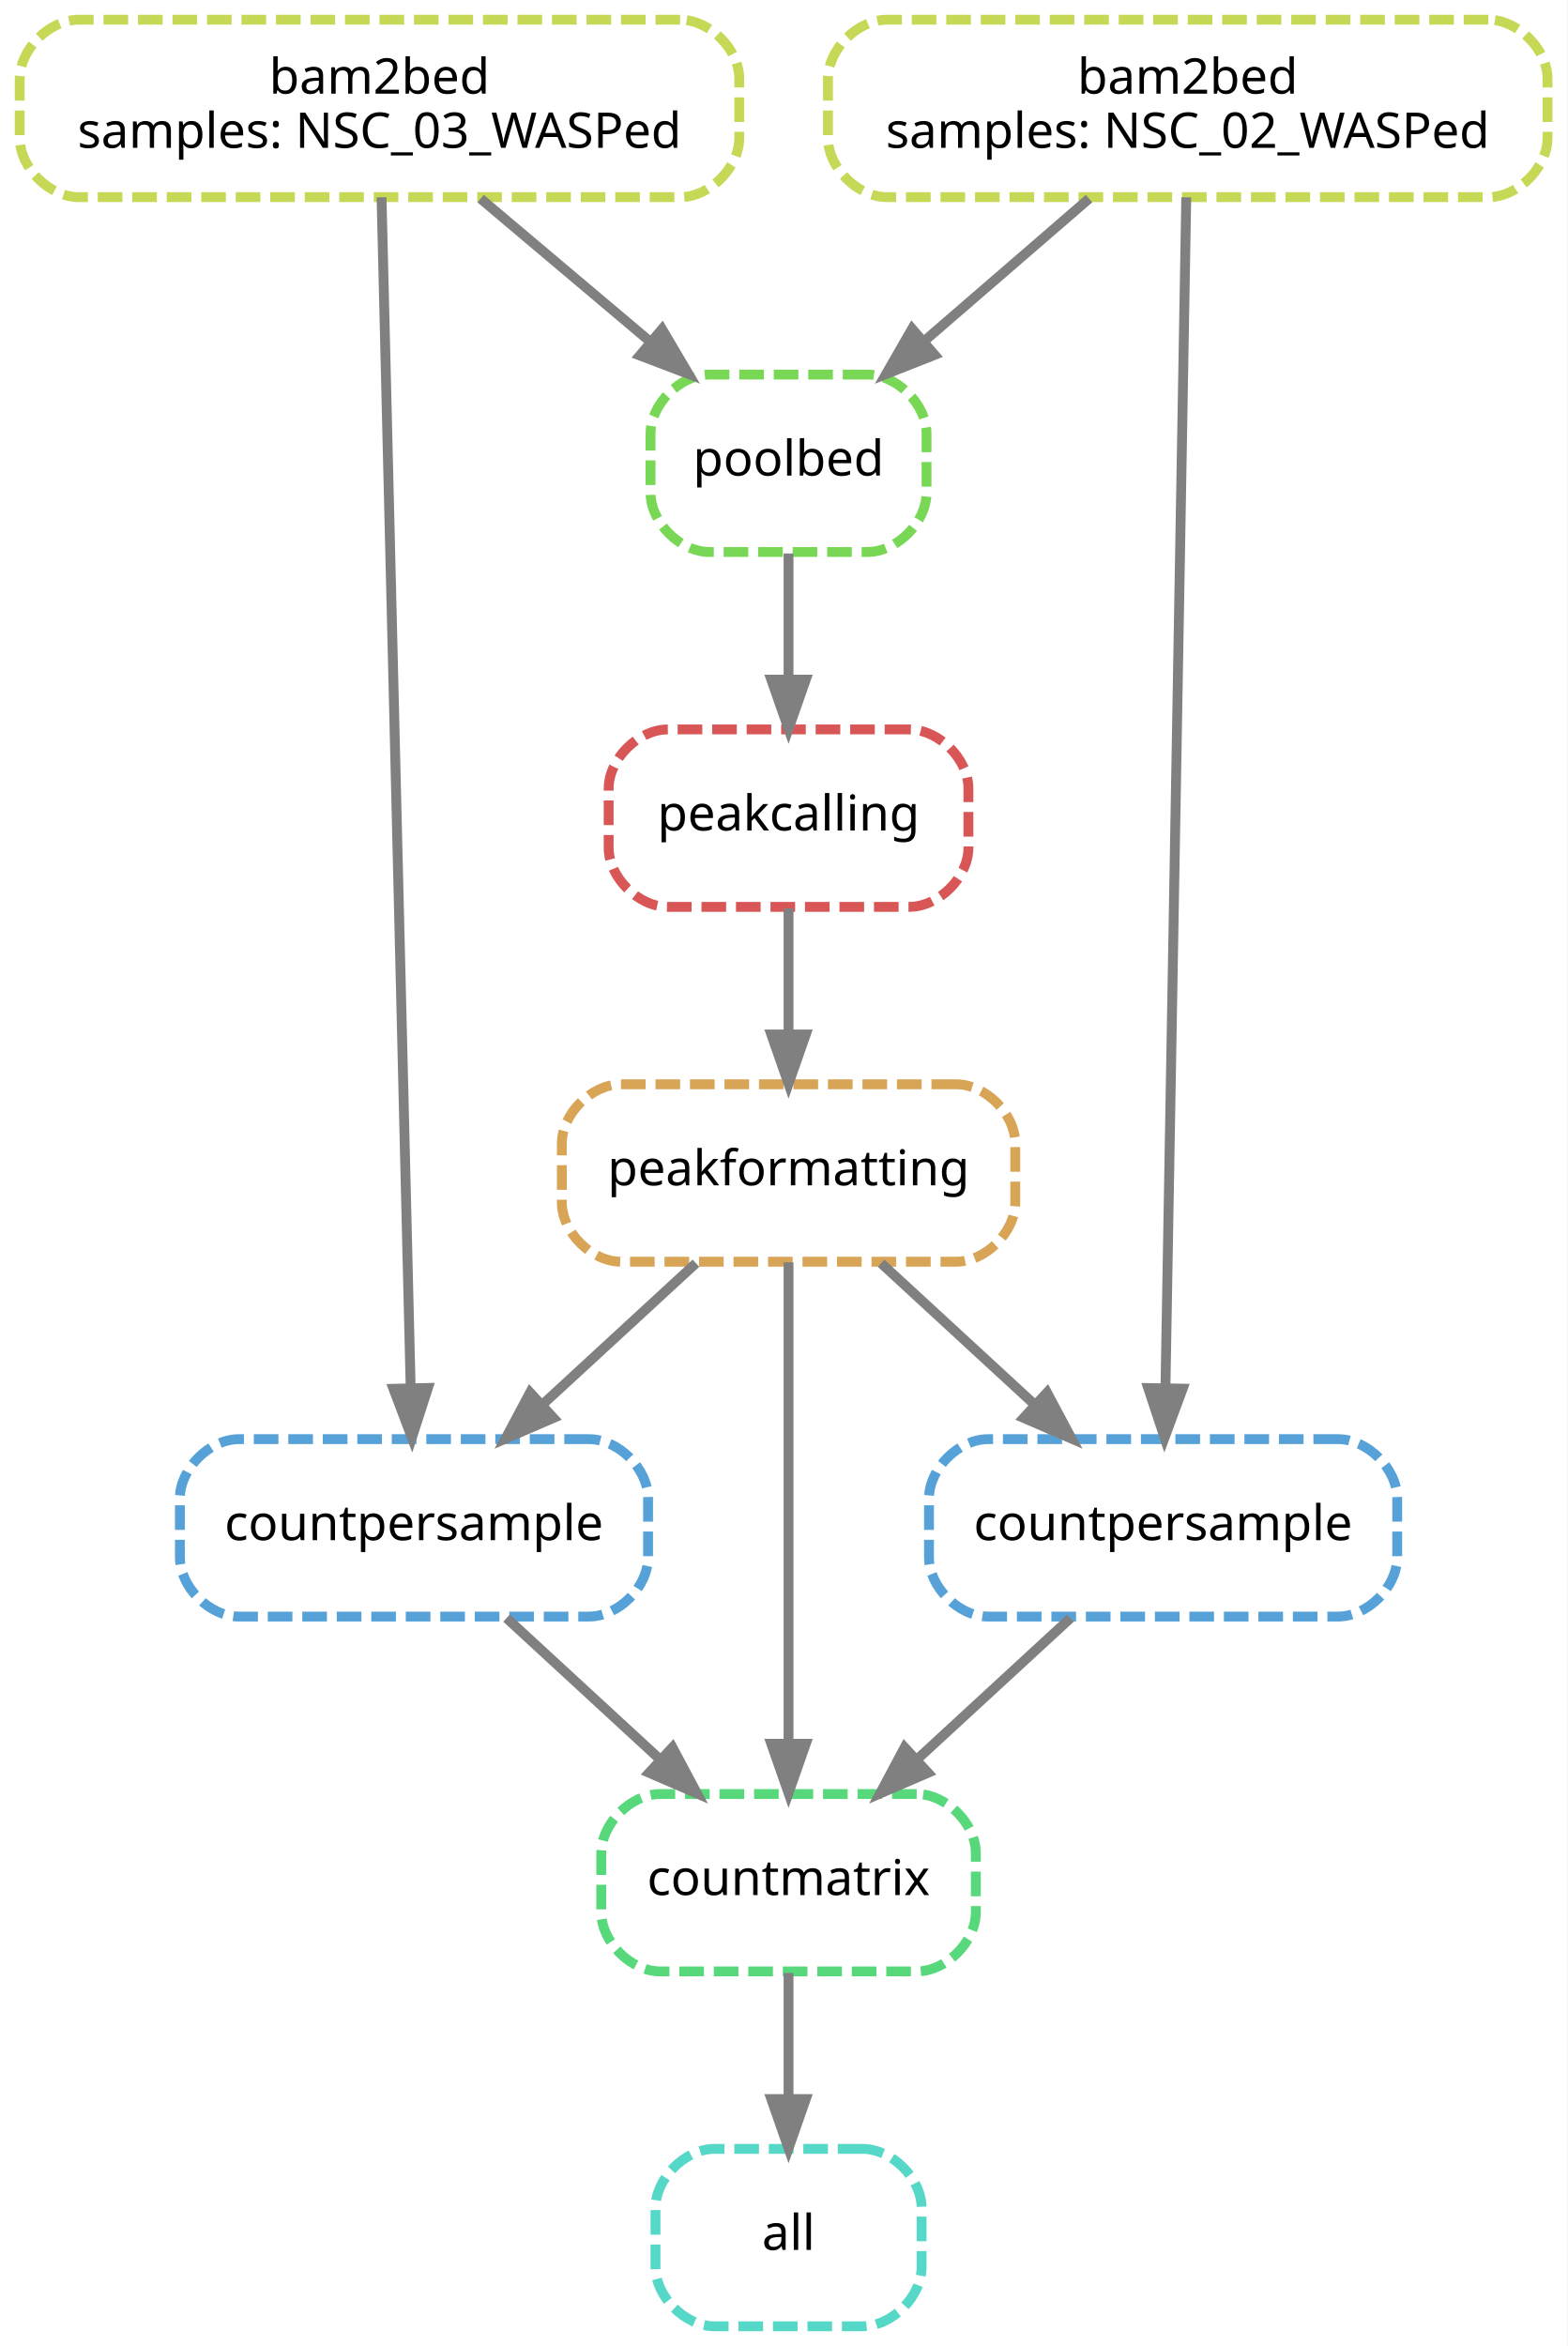
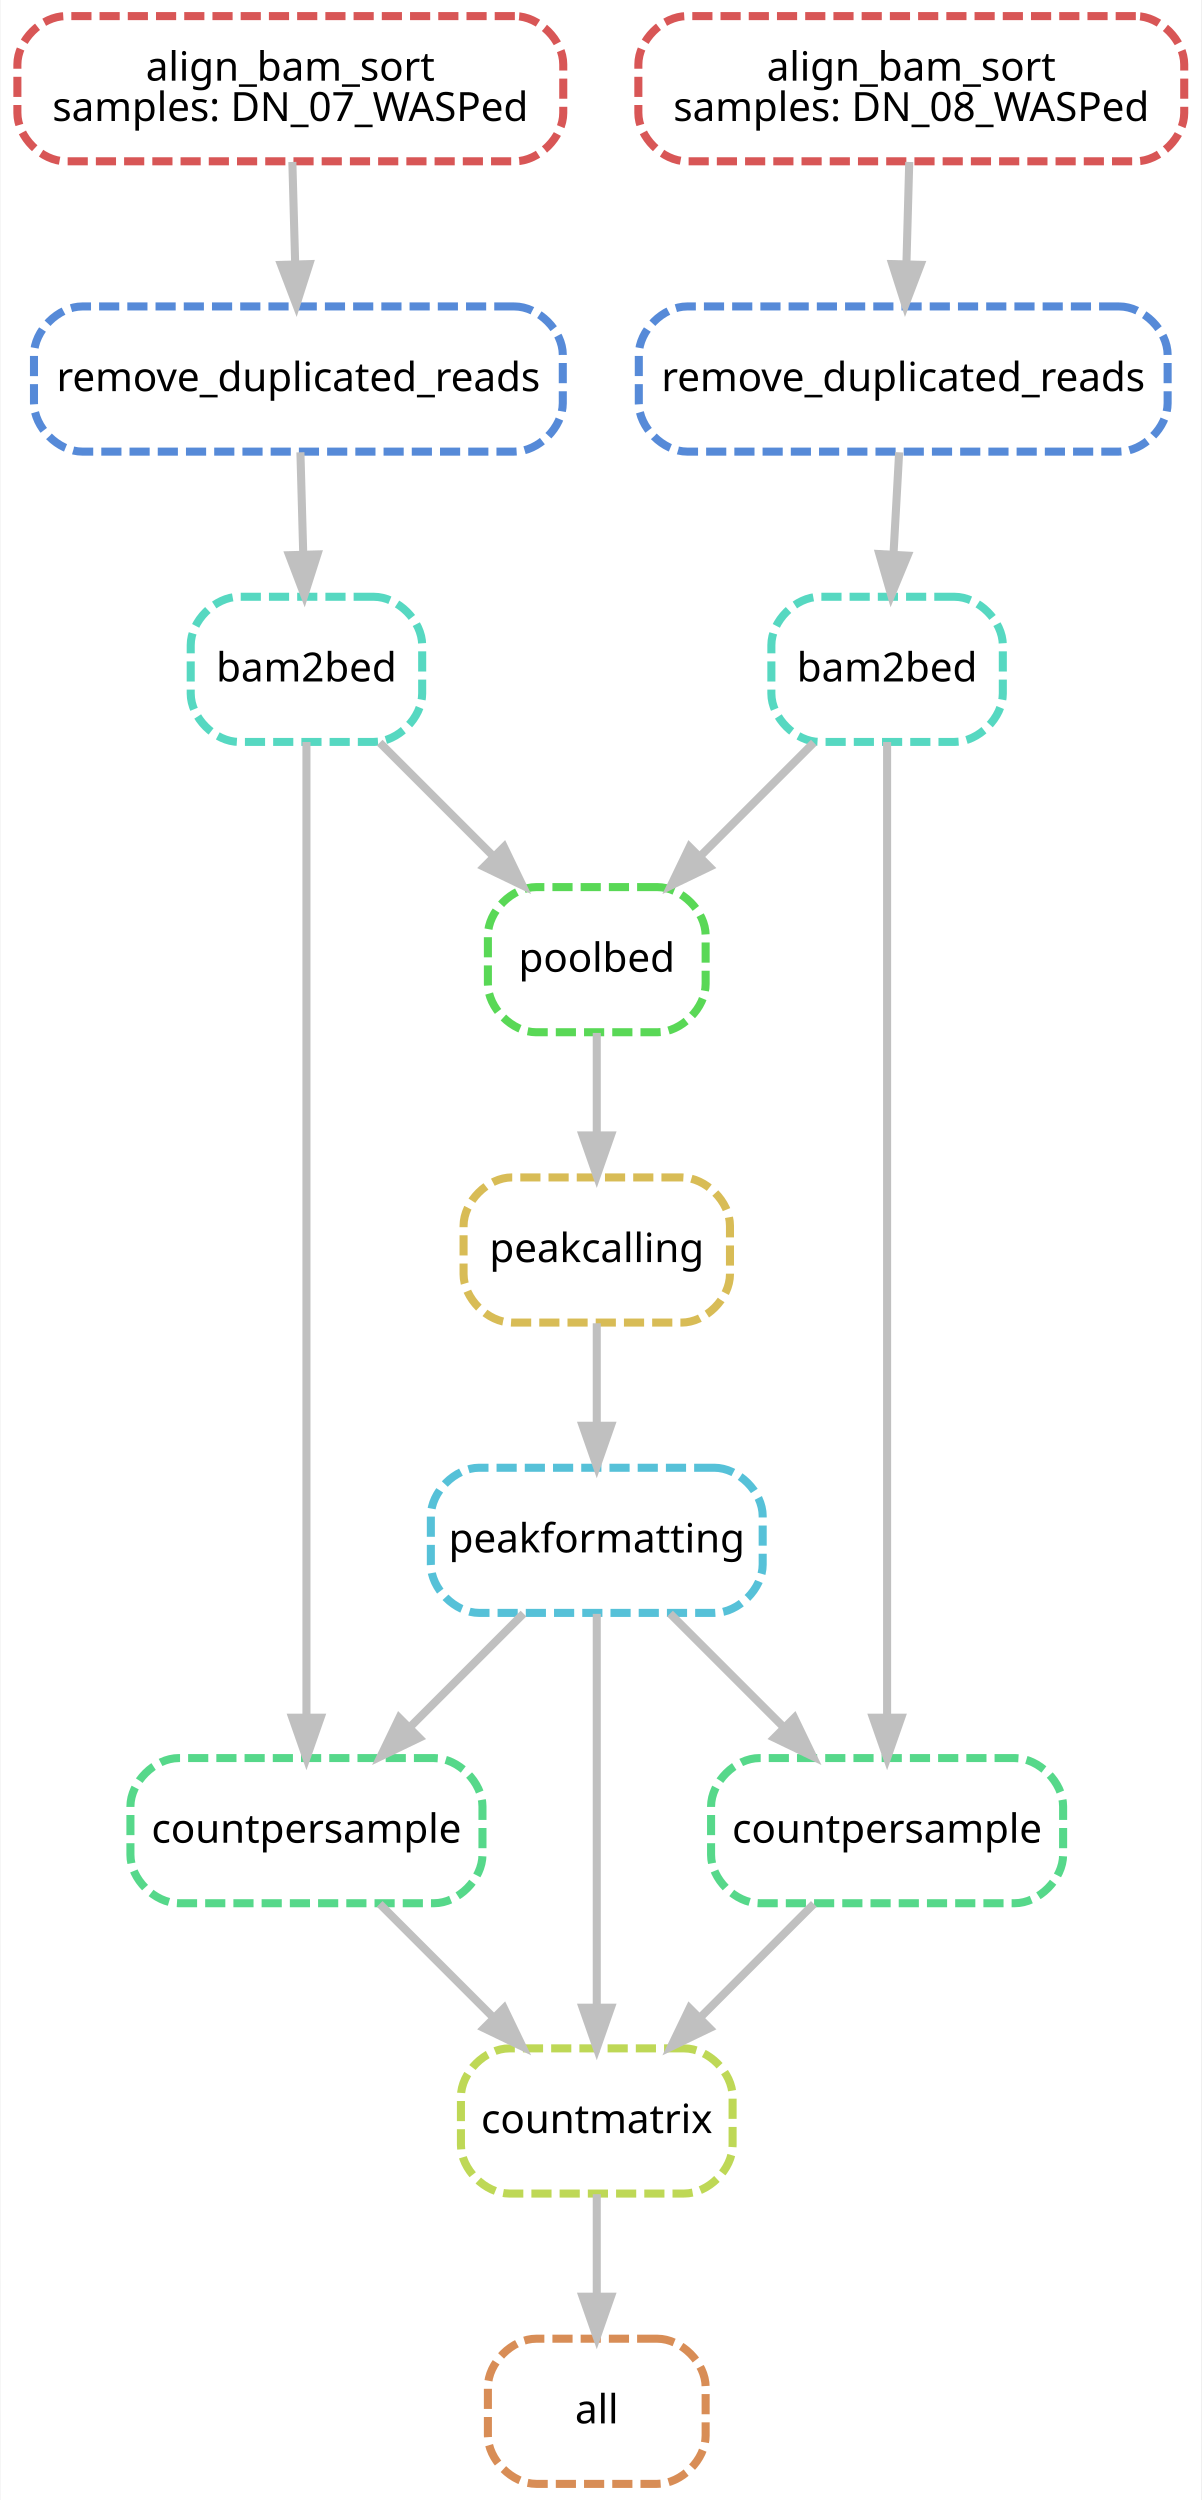
- <svg xmlns="http://www.w3.org/2000/svg" width="318pt" height="476pt" viewBox="0.00 0.00 318.00 476.00">
-   <g id="graph0" class="graph" transform="scale(1 1) rotate(0) translate(4 472)">
-     <polygon fill="white" stroke="none" points="-4,4 -4,-472 314,-472 314,4 -4,4" />
+ <svg xmlns="http://www.w3.org/2000/svg" width="298pt" height="620pt" viewBox="0.00 0.00 297.69 620.00">
+   <g id="graph0" class="graph" transform="scale(1 1) rotate(0) translate(4 616)">
+     <polygon fill="#ffffff" stroke="transparent" points="-4,4 -4,-616 293.688,-616 293.688,4 -4,4" />
    <g id="node1" class="node">
-       <path fill="none" stroke="#56d8c9" stroke-width="2" stroke-dasharray="5,2" d="M171,-36C171,-36 141,-36 141,-36 135,-36 129,-30 129,-24 129,-24 129,-12 129,-12 129,-6 135,-0 141,-0 141,-0 171,-0 171,-0 177,-0 183,-6 183,-12 183,-12 183,-24 183,-24 183,-30 177,-36 171,-36" />
-       <text text-anchor="middle" x="156" y="-15.5" font-family="sans" font-size="10.00">all</text>
+       <path fill="none" stroke="#d88d56" stroke-width="2" stroke-dasharray="5,2" d="M158.844,-36C158.844,-36 128.844,-36 128.844,-36 122.844,-36 116.844,-30 116.844,-24 116.844,-24 116.844,-12 116.844,-12 116.844,-6 122.844,0 128.844,0 128.844,0 158.844,0 158.844,0 164.844,0 170.844,-6 170.844,-12 170.844,-12 170.844,-24 170.844,-24 170.844,-30 164.844,-36 158.844,-36" />
+       <text text-anchor="middle" x="143.844" y="-15" font-family="sans" font-size="10.00" fill="#000000">all</text>
    </g>
    <g id="node2" class="node">
-       <path fill="none" stroke="#56d87b" stroke-width="2" stroke-dasharray="5,2" d="M182,-108C182,-108 130,-108 130,-108 124,-108 118,-102 118,-96 118,-96 118,-84 118,-84 118,-78 124,-72 130,-72 130,-72 182,-72 182,-72 188,-72 194,-78 194,-84 194,-84 194,-96 194,-96 194,-102 188,-108 182,-108" />
-       <text text-anchor="middle" x="156" y="-87.5" font-family="sans" font-size="10.00">countmatrix</text>
+       <path fill="none" stroke="#bed856" stroke-width="2" stroke-dasharray="5,2" d="M165.529,-108C165.529,-108 122.158,-108 122.158,-108 116.158,-108 110.158,-102 110.158,-96 110.158,-96 110.158,-84 110.158,-84 110.158,-78 116.158,-72 122.158,-72 122.158,-72 165.529,-72 165.529,-72 171.529,-72 177.529,-78 177.529,-84 177.529,-84 177.529,-96 177.529,-96 177.529,-102 171.529,-108 165.529,-108" />
+       <text text-anchor="middle" x="143.844" y="-87" font-family="sans" font-size="10.00" fill="#000000">countmatrix</text>
    </g>
    <g id="edge1" class="edge">
-       <path fill="none" stroke="grey" stroke-width="2" d="M156,-71.697C156,-63.983 156,-54.712 156,-46.112" />
-       <polygon fill="grey" stroke="grey" stroke-width="2" points="159.5,-46.104 156,-36.104 152.5,-46.104 159.5,-46.104" />
+       <path fill="none" stroke="#c0c0c0" stroke-width="2" d="M143.844,-71.831C143.844,-64.131 143.844,-54.974 143.844,-46.417" />
+       <polygon fill="#c0c0c0" stroke="#c0c0c0" stroke-width="2" points="147.344,-46.413 143.844,-36.413 140.344,-46.413 147.344,-46.413" />
    </g>
    <g id="node3" class="node">
-       <path fill="none" stroke="#d8a456" stroke-width="2" stroke-dasharray="5,2" d="M190,-252C190,-252 122,-252 122,-252 116,-252 110,-246 110,-240 110,-240 110,-228 110,-228 110,-222 116,-216 122,-216 122,-216 190,-216 190,-216 196,-216 202,-222 202,-228 202,-228 202,-240 202,-240 202,-246 196,-252 190,-252" />
-       <text text-anchor="middle" x="156" y="-231.5" font-family="sans" font-size="10.00">peakformatting</text>
+       <path fill="none" stroke="#56c1d8" stroke-width="2" stroke-dasharray="5,2" d="M172.991,-252C172.991,-252 114.696,-252 114.696,-252 108.696,-252 102.696,-246 102.696,-240 102.696,-240 102.696,-228 102.696,-228 102.696,-222 108.696,-216 114.696,-216 114.696,-216 172.991,-216 172.991,-216 178.991,-216 184.991,-222 184.991,-228 184.991,-228 184.991,-240 184.991,-240 184.991,-246 178.991,-252 172.991,-252" />
+       <text text-anchor="middle" x="143.844" y="-231" font-family="sans" font-size="10.00" fill="#000000">peakformatting</text>
    </g>
    <g id="edge2" class="edge">
-       <path fill="none" stroke="grey" stroke-width="2" d="M156,-215.871C156,-191.67 156,-147.211 156,-118.393" />
-       <polygon fill="grey" stroke="grey" stroke-width="2" points="159.5,-118.189 156,-108.189 152.5,-118.189 159.5,-118.189" />
+       <path fill="none" stroke="#c0c0c0" stroke-width="2" d="M143.844,-215.762C143.844,-191.201 143.844,-147.247 143.844,-118.354" />
+       <polygon fill="#c0c0c0" stroke="#c0c0c0" stroke-width="2" points="147.344,-118.09 143.844,-108.09 140.344,-118.09 147.344,-118.09" />
    </g>
    <g id="node4" class="node">
-       <path fill="none" stroke="#56a2d8" stroke-width="2" stroke-dasharray="5,2" d="M115.5,-180C115.5,-180 44.5,-180 44.5,-180 38.5,-180 32.5,-174 32.5,-168 32.5,-168 32.5,-156 32.5,-156 32.5,-150 38.5,-144 44.5,-144 44.5,-144 115.5,-144 115.5,-144 121.5,-144 127.5,-150 127.5,-156 127.5,-156 127.5,-168 127.5,-168 127.5,-174 121.5,-180 115.5,-180" />
-       <text text-anchor="middle" x="80" y="-159.5" font-family="sans" font-size="10.00">countpersample</text>
+       <path fill="none" stroke="#56d88a" stroke-width="2" stroke-dasharray="5,2" d="M247.496,-180C247.496,-180 184.191,-180 184.191,-180 178.191,-180 172.191,-174 172.191,-168 172.191,-168 172.191,-156 172.191,-156 172.191,-150 178.191,-144 184.191,-144 184.191,-144 247.496,-144 247.496,-144 253.496,-144 259.496,-150 259.496,-156 259.496,-156 259.496,-168 259.496,-168 259.496,-174 253.496,-180 247.496,-180" />
+       <text text-anchor="middle" x="215.844" y="-159" font-family="sans" font-size="10.00" fill="#000000">countpersample</text>
    </g>
    <g id="edge6" class="edge">
-       <path fill="none" stroke="grey" stroke-width="2" d="M137.213,-215.697C127.826,-207.05 116.316,-196.449 106.087,-187.027" />
-       <polygon fill="grey" stroke="grey" stroke-width="2" points="108.297,-184.305 98.57,-180.104 103.555,-189.454 108.297,-184.305" />
+       <path fill="none" stroke="#c0c0c0" stroke-width="2" d="M162.012,-215.831C170.559,-207.285 180.899,-196.944 190.224,-187.62" />
+       <polygon fill="#c0c0c0" stroke="#c0c0c0" stroke-width="2" points="192.834,-189.959 197.43,-180.413 187.885,-185.01 192.834,-189.959" />
    </g>
    <g id="node5" class="node">
-       <path fill="none" stroke="#56a2d8" stroke-width="2" stroke-dasharray="5,2" d="M267.5,-180C267.5,-180 196.5,-180 196.5,-180 190.5,-180 184.5,-174 184.5,-168 184.5,-168 184.5,-156 184.5,-156 184.5,-150 190.5,-144 196.5,-144 196.5,-144 267.5,-144 267.5,-144 273.5,-144 279.5,-150 279.5,-156 279.5,-156 279.5,-168 279.5,-168 279.5,-174 273.5,-180 267.5,-180" />
-       <text text-anchor="middle" x="232" y="-159.5" font-family="sans" font-size="10.00">countpersample</text>
+       <path fill="none" stroke="#56d88a" stroke-width="2" stroke-dasharray="5,2" d="M103.496,-180C103.496,-180 40.191,-180 40.191,-180 34.191,-180 28.191,-174 28.191,-168 28.191,-168 28.191,-156 28.191,-156 28.191,-150 34.191,-144 40.191,-144 40.191,-144 103.496,-144 103.496,-144 109.496,-144 115.496,-150 115.496,-156 115.496,-156 115.496,-168 115.496,-168 115.496,-174 109.496,-180 103.496,-180" />
+       <text text-anchor="middle" x="71.844" y="-159" font-family="sans" font-size="10.00" fill="#000000">countpersample</text>
    </g>
    <g id="edge8" class="edge">
-       <path fill="none" stroke="grey" stroke-width="2" d="M174.787,-215.697C184.174,-207.05 195.684,-196.449 205.913,-187.027" />
-       <polygon fill="grey" stroke="grey" stroke-width="2" points="208.445,-189.454 213.43,-180.104 203.703,-184.305 208.445,-189.454" />
+       <path fill="none" stroke="#c0c0c0" stroke-width="2" d="M125.675,-215.831C117.129,-207.285 106.788,-196.944 97.464,-187.62" />
+       <polygon fill="#c0c0c0" stroke="#c0c0c0" stroke-width="2" points="99.803,-185.01 90.257,-180.413 94.853,-189.959 99.803,-185.01" />
    </g>
    <g id="edge3" class="edge">
-       <path fill="none" stroke="grey" stroke-width="2" d="M98.787,-143.697C108.174,-135.05 119.684,-124.449 129.913,-115.027" />
-       <polygon fill="grey" stroke="grey" stroke-width="2" points="132.445,-117.454 137.43,-108.104 127.703,-112.305 132.445,-117.454" />
+       <path fill="none" stroke="#c0c0c0" stroke-width="2" d="M197.675,-143.831C189.129,-135.285 178.788,-124.944 169.464,-115.62" />
+       <polygon fill="#c0c0c0" stroke="#c0c0c0" stroke-width="2" points="171.803,-113.01 162.257,-108.413 166.853,-117.959 171.803,-113.01" />
    </g>
    <g id="edge4" class="edge">
-       <path fill="none" stroke="grey" stroke-width="2" d="M213.213,-143.697C203.826,-135.05 192.316,-124.449 182.087,-115.027" />
-       <polygon fill="grey" stroke="grey" stroke-width="2" points="184.297,-112.305 174.57,-108.104 179.555,-117.454 184.297,-112.305" />
+       <path fill="none" stroke="#c0c0c0" stroke-width="2" d="M90.012,-143.831C98.559,-135.285 108.899,-124.944 118.224,-115.62" />
+       <polygon fill="#c0c0c0" stroke="#c0c0c0" stroke-width="2" points="120.834,-117.959 125.43,-108.413 115.885,-113.01 120.834,-117.959" />
    </g>
    <g id="node6" class="node">
-       <path fill="none" stroke="#d85656" stroke-width="2" stroke-dasharray="5,2" d="M180.5,-324C180.5,-324 131.5,-324 131.5,-324 125.5,-324 119.5,-318 119.5,-312 119.5,-312 119.5,-300 119.5,-300 119.5,-294 125.5,-288 131.5,-288 131.5,-288 180.5,-288 180.5,-288 186.5,-288 192.5,-294 192.5,-300 192.5,-300 192.5,-312 192.5,-312 192.5,-318 186.5,-324 180.5,-324" />
-       <text text-anchor="middle" x="156" y="-303.5" font-family="sans" font-size="10.00">peakcalling</text>
+       <path fill="none" stroke="#d8bc56" stroke-width="2" stroke-dasharray="5,2" d="M164.878,-324C164.878,-324 122.81,-324 122.81,-324 116.81,-324 110.81,-318 110.81,-312 110.81,-312 110.81,-300 110.81,-300 110.81,-294 116.81,-288 122.81,-288 122.81,-288 164.878,-288 164.878,-288 170.878,-288 176.878,-294 176.878,-300 176.878,-300 176.878,-312 176.878,-312 176.878,-318 170.878,-324 164.878,-324" />
+       <text text-anchor="middle" x="143.844" y="-303" font-family="sans" font-size="10.00" fill="#000000">peakcalling</text>
    </g>
    <g id="edge5" class="edge">
-       <path fill="none" stroke="grey" stroke-width="2" d="M156,-287.697C156,-279.983 156,-270.712 156,-262.112" />
-       <polygon fill="grey" stroke="grey" stroke-width="2" points="159.5,-262.104 156,-252.104 152.5,-262.104 159.5,-262.104" />
+       <path fill="none" stroke="#c0c0c0" stroke-width="2" d="M143.844,-287.831C143.844,-280.131 143.844,-270.974 143.844,-262.417" />
+       <polygon fill="#c0c0c0" stroke="#c0c0c0" stroke-width="2" points="147.344,-262.413 143.844,-252.413 140.344,-262.413 147.344,-262.413" />
    </g>
    <g id="node7" class="node">
-       <path fill="none" stroke="#c6d856" stroke-width="2" stroke-dasharray="5,2" d="M134,-468C134,-468 12,-468 12,-468 6,-468 0,-462 0,-456 0,-456 0,-444 0,-444 0,-438 6,-432 12,-432 12,-432 134,-432 134,-432 140,-432 146,-438 146,-444 146,-444 146,-456 146,-456 146,-462 140,-468 134,-468" />
-       <text text-anchor="middle" x="73" y="-453" font-family="sans" font-size="10.00">bam2bed</text>
-       <text text-anchor="middle" x="73" y="-442" font-family="sans" font-size="10.00">samples: NSC_03_WASPed</text>
+       <path fill="none" stroke="#56d8c1" stroke-width="2" stroke-dasharray="5,2" d="M232.544,-468C232.544,-468 199.144,-468 199.144,-468 193.144,-468 187.144,-462 187.144,-456 187.144,-456 187.144,-444 187.144,-444 187.144,-438 193.144,-432 199.144,-432 199.144,-432 232.544,-432 232.544,-432 238.544,-432 244.544,-438 244.544,-444 244.544,-444 244.544,-456 244.544,-456 244.544,-462 238.544,-468 232.544,-468" />
+       <text text-anchor="middle" x="215.844" y="-447" font-family="sans" font-size="10.00" fill="#000000">bam2bed</text>
    </g>
    <g id="edge7" class="edge">
-       <path fill="none" stroke="grey" stroke-width="2" d="M73.417,-431.966C74.584,-384.291 77.891,-249.185 79.324,-190.63" />
-       <polygon fill="grey" stroke="grey" stroke-width="2" points="82.831,-190.389 79.576,-180.306 75.833,-190.218 82.831,-190.389" />
+       <path fill="none" stroke="#c0c0c0" stroke-width="2" d="M215.844,-431.984C215.844,-383.294 215.844,-248.796 215.844,-190.057" />
+       <polygon fill="#c0c0c0" stroke="#c0c0c0" stroke-width="2" points="219.344,-190.009 215.844,-180.009 212.344,-190.009 219.344,-190.009" />
    </g>
    <g id="node9" class="node">
-       <path fill="none" stroke="#78d856" stroke-width="2" stroke-dasharray="5,2" d="M172,-396C172,-396 140,-396 140,-396 134,-396 128,-390 128,-384 128,-384 128,-372 128,-372 128,-366 134,-360 140,-360 140,-360 172,-360 172,-360 178,-360 184,-366 184,-372 184,-372 184,-384 184,-384 184,-390 178,-396 172,-396" />
-       <text text-anchor="middle" x="156" y="-375.5" font-family="sans" font-size="10.00">poolbed</text>
+       <path fill="none" stroke="#59d856" stroke-width="2" stroke-dasharray="5,2" d="M158.844,-396C158.844,-396 128.844,-396 128.844,-396 122.844,-396 116.844,-390 116.844,-384 116.844,-384 116.844,-372 116.844,-372 116.844,-366 122.844,-360 128.844,-360 128.844,-360 158.844,-360 158.844,-360 164.844,-360 170.844,-366 170.844,-372 170.844,-372 170.844,-384 170.844,-384 170.844,-390 164.844,-396 158.844,-396" />
+       <text text-anchor="middle" x="143.844" y="-375" font-family="sans" font-size="10.00" fill="#000000">poolbed</text>
+     </g>
+     <g id="edge13" class="edge">
+       <path fill="none" stroke="#c0c0c0" stroke-width="2" d="M197.675,-431.831C189.129,-423.285 178.788,-412.944 169.464,-403.62" />
+       <polygon fill="#c0c0c0" stroke="#c0c0c0" stroke-width="2" points="171.803,-401.01 162.257,-396.413 166.853,-405.959 171.803,-401.01" />
+     </g>
+     <g id="node8" class="node">
+       <path fill="none" stroke="#56d8c1" stroke-width="2" stroke-dasharray="5,2" d="M88.544,-468C88.544,-468 55.144,-468 55.144,-468 49.144,-468 43.144,-462 43.144,-456 43.144,-456 43.144,-444 43.144,-444 43.144,-438 49.144,-432 55.144,-432 55.144,-432 88.544,-432 88.544,-432 94.544,-432 100.544,-438 100.544,-444 100.544,-444 100.544,-456 100.544,-456 100.544,-462 94.544,-468 88.544,-468" />
+       <text text-anchor="middle" x="71.844" y="-447" font-family="sans" font-size="10.00" fill="#000000">bam2bed</text>
+     </g>
+     <g id="edge9" class="edge">
+       <path fill="none" stroke="#c0c0c0" stroke-width="2" d="M71.844,-431.984C71.844,-383.294 71.844,-248.796 71.844,-190.057" />
+       <polygon fill="#c0c0c0" stroke="#c0c0c0" stroke-width="2" points="75.344,-190.009 71.844,-180.009 68.344,-190.009 75.344,-190.009" />
+     </g>
+     <g id="edge14" class="edge">
+       <path fill="none" stroke="#c0c0c0" stroke-width="2" d="M90.012,-431.831C98.559,-423.285 108.899,-412.944 118.224,-403.62" />
+       <polygon fill="#c0c0c0" stroke="#c0c0c0" stroke-width="2" points="120.834,-405.959 125.43,-396.413 115.885,-401.01 120.834,-405.959" />
+     </g>
+     <g id="edge10" class="edge">
+       <path fill="none" stroke="#c0c0c0" stroke-width="2" d="M143.844,-359.831C143.844,-352.131 143.844,-342.974 143.844,-334.417" />
+       <polygon fill="#c0c0c0" stroke="#c0c0c0" stroke-width="2" points="147.344,-334.413 143.844,-324.413 140.344,-334.413 147.344,-334.413" />
+     </g>
+     <g id="node10" class="node">
+       <path fill="none" stroke="#568ad8" stroke-width="2" stroke-dasharray="5,2" d="M273.417,-540C273.417,-540 166.27,-540 166.27,-540 160.27,-540 154.27,-534 154.27,-528 154.27,-528 154.27,-516 154.27,-516 154.27,-510 160.27,-504 166.27,-504 166.27,-504 273.417,-504 273.417,-504 279.417,-504 285.417,-510 285.417,-516 285.417,-516 285.417,-528 285.417,-528 285.417,-534 279.417,-540 273.417,-540" />
+       <text text-anchor="middle" x="219.844" y="-519" font-family="sans" font-size="10.00" fill="#000000">remove_duplicated_reads</text>
    </g>
    <g id="edge11" class="edge">
-       <path fill="none" stroke="grey" stroke-width="2" d="M93.517,-431.697C103.869,-422.965 116.586,-412.24 127.839,-402.75" />
-       <polygon fill="grey" stroke="grey" stroke-width="2" points="130.331,-405.227 135.719,-396.104 125.818,-399.876 130.331,-405.227" />
+       <path fill="none" stroke="#c0c0c0" stroke-width="2" d="M218.834,-503.831C218.407,-496.131 217.898,-486.974 217.423,-478.417" />
+       <polygon fill="#c0c0c0" stroke="#c0c0c0" stroke-width="2" points="220.916,-478.204 216.867,-468.413 213.927,-478.592 220.916,-478.204" />
    </g>
-     <g id="node8" class="node">
-       <path fill="none" stroke="#c6d856" stroke-width="2" stroke-dasharray="5,2" d="M298,-468C298,-468 176,-468 176,-468 170,-468 164,-462 164,-456 164,-456 164,-444 164,-444 164,-438 170,-432 176,-432 176,-432 298,-432 298,-432 304,-432 310,-438 310,-444 310,-444 310,-456 310,-456 310,-462 304,-468 298,-468" />
-       <text text-anchor="middle" x="237" y="-453" font-family="sans" font-size="10.00">bam2bed</text>
-       <text text-anchor="middle" x="237" y="-442" font-family="sans" font-size="10.00">samples: NSC_02_WASPed</text>
-     </g>
-     <g id="edge9" class="edge">
-       <path fill="none" stroke="grey" stroke-width="2" d="M236.702,-431.966C235.869,-384.291 233.507,-249.185 232.483,-190.63" />
-       <polygon fill="grey" stroke="grey" stroke-width="2" points="235.977,-190.244 232.303,-180.306 228.978,-190.366 235.977,-190.244" />
+     <g id="node11" class="node">
+       <path fill="none" stroke="#568ad8" stroke-width="2" stroke-dasharray="5,2" d="M123.417,-540C123.417,-540 16.27,-540 16.27,-540 10.271,-540 4.271,-534 4.271,-528 4.271,-528 4.271,-516 4.271,-516 4.271,-510 10.271,-504 16.27,-504 16.27,-504 123.417,-504 123.417,-504 129.417,-504 135.417,-510 135.417,-516 135.417,-516 135.417,-528 135.417,-528 135.417,-534 129.417,-540 123.417,-540" />
+       <text text-anchor="middle" x="69.844" y="-519" font-family="sans" font-size="10.00" fill="#000000">remove_duplicated_reads</text>
    </g>
    <g id="edge12" class="edge">
-       <path fill="none" stroke="grey" stroke-width="2" d="M216.978,-431.697C206.874,-422.965 194.464,-412.24 183.482,-402.75" />
-       <polygon fill="grey" stroke="grey" stroke-width="2" points="185.647,-399.995 175.792,-396.104 181.07,-405.291 185.647,-399.995" />
+       <path fill="none" stroke="#c0c0c0" stroke-width="2" d="M70.348,-503.831C70.562,-496.131 70.817,-486.974 71.054,-478.417" />
+       <polygon fill="#c0c0c0" stroke="#c0c0c0" stroke-width="2" points="74.553,-478.507 71.332,-468.413 67.556,-478.312 74.553,-478.507" />
    </g>
-     <g id="edge10" class="edge">
-       <path fill="none" stroke="grey" stroke-width="2" d="M156,-359.697C156,-351.983 156,-342.712 156,-334.112" />
-       <polygon fill="grey" stroke="grey" stroke-width="2" points="159.5,-334.104 156,-324.104 152.5,-334.104 159.5,-334.104" />
+     <g id="node12" class="node">
+       <path fill="none" stroke="#d85656" stroke-width="2" stroke-dasharray="5,2" d="M277.532,-612C277.532,-612 166.156,-612 166.156,-612 160.156,-612 154.156,-606 154.156,-600 154.156,-600 154.156,-588 154.156,-588 154.156,-582 160.156,-576 166.156,-576 166.156,-576 277.532,-576 277.532,-576 283.532,-576 289.532,-582 289.532,-588 289.532,-588 289.532,-600 289.532,-600 289.532,-606 283.532,-612 277.532,-612" />
+       <text text-anchor="middle" x="221.844" y="-596" font-family="sans" font-size="10.00" fill="#000000">align_bam_sort</text>
+       <text text-anchor="middle" x="221.844" y="-586" font-family="sans" font-size="10.00" fill="#000000">samples: DN_08_WASPed</text>
+     </g>
+     <g id="edge15" class="edge">
+       <path fill="none" stroke="#c0c0c0" stroke-width="2" d="M221.339,-575.831C221.125,-568.131 220.871,-558.974 220.633,-550.417" />
+       <polygon fill="#c0c0c0" stroke="#c0c0c0" stroke-width="2" points="224.132,-550.312 220.355,-540.413 217.134,-550.507 224.132,-550.312" />
+     </g>
+     <g id="node13" class="node">
+       <path fill="none" stroke="#d85656" stroke-width="2" stroke-dasharray="5,2" d="M123.532,-612C123.532,-612 12.156,-612 12.156,-612 6.156,-612 .156,-606 .156,-600 .156,-600 .156,-588 .156,-588 .156,-582 6.156,-576 12.156,-576 12.156,-576 123.532,-576 123.532,-576 129.532,-576 135.532,-582 135.532,-588 135.532,-588 135.532,-600 135.532,-600 135.532,-606 129.532,-612 123.532,-612" />
+       <text text-anchor="middle" x="67.844" y="-596" font-family="sans" font-size="10.00" fill="#000000">align_bam_sort</text>
+       <text text-anchor="middle" x="67.844" y="-586" font-family="sans" font-size="10.00" fill="#000000">samples: DN_07_WASPed</text>
+     </g>
+     <g id="edge16" class="edge">
+       <path fill="none" stroke="#c0c0c0" stroke-width="2" d="M68.348,-575.831C68.562,-568.131 68.817,-558.974 69.054,-550.417" />
+       <polygon fill="#c0c0c0" stroke="#c0c0c0" stroke-width="2" points="72.553,-550.507 69.332,-540.413 65.556,-550.312 72.553,-550.507" />
    </g>
  </g>
</svg>
